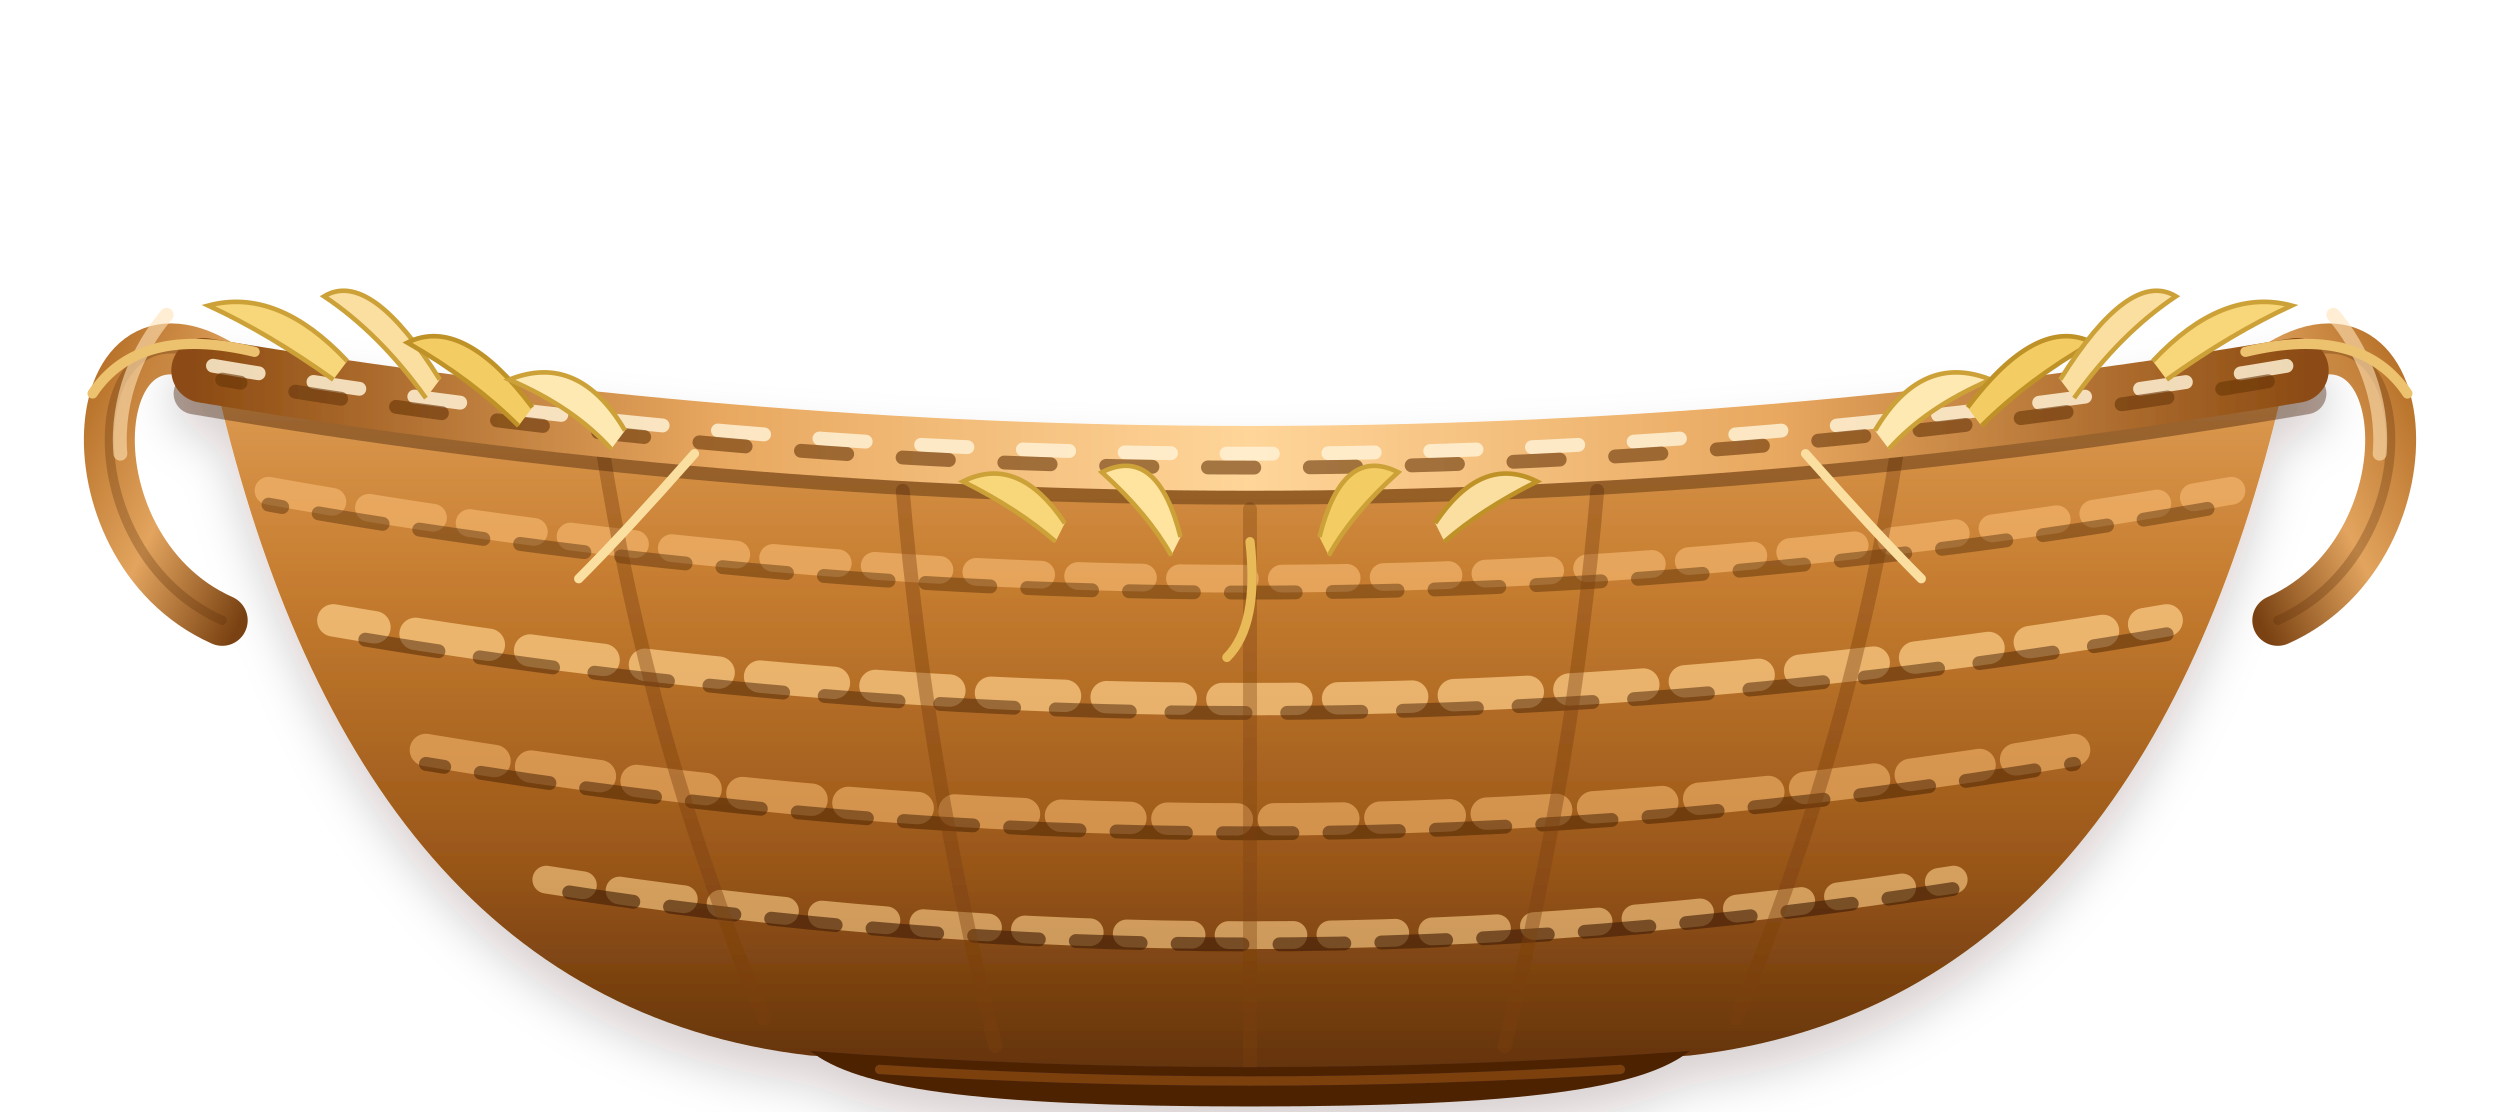
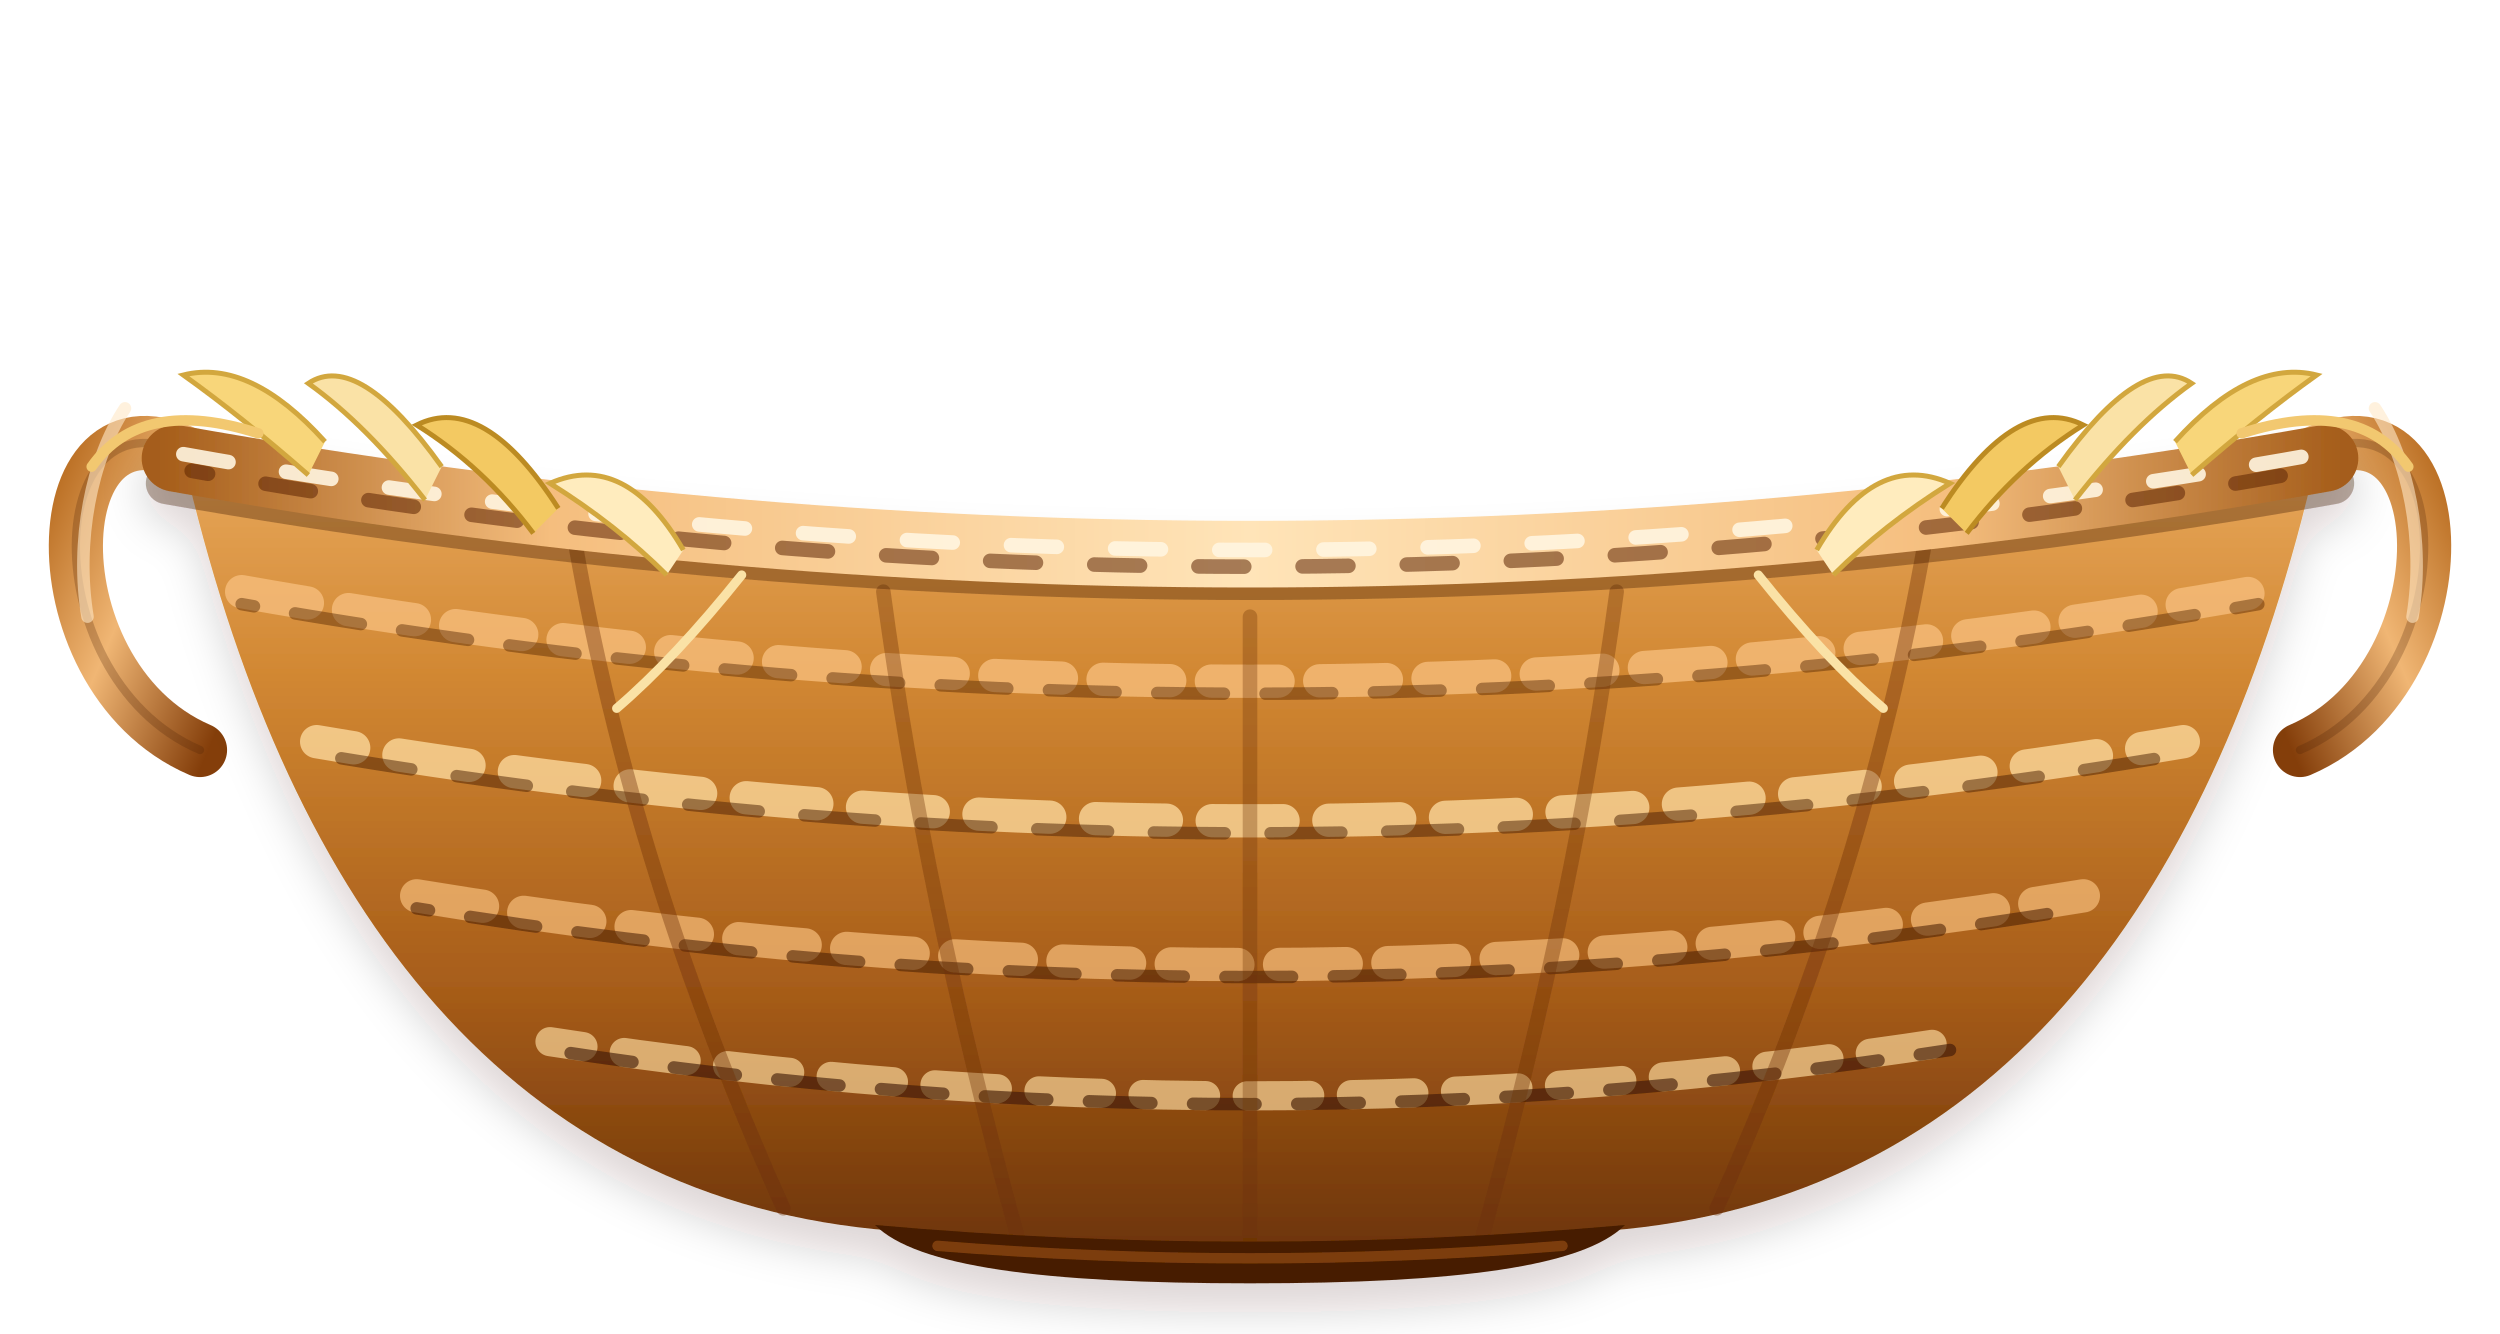
- <svg xmlns="http://www.w3.org/2000/svg" viewBox="0 0 540 240" fill="none" class="basket-front-svg">
+ <svg xmlns="http://www.w3.org/2000/svg" viewBox="0 0 600 320" fill="none" class="basket-front-svg">
  <defs>
-     <linearGradient id="basketBodyGrad" x1="0%" y1="0%" x2="0%" y2="100%">
-       <stop offset="0%" stop-color="#df9d54" />
-       <stop offset="30%" stop-color="#c67d30" />
-       <stop offset="70%" stop-color="#9a5719" />
-       <stop offset="100%" stop-color="#64330a" />
+     <linearGradient id="wickerBodyGrad" x1="0%" y1="0%" x2="0%" y2="100%">
+       <stop offset="0%" stop-color="#e8a85c" />
+       <stop offset="28%" stop-color="#d18732" />
+       <stop offset="68%" stop-color="#a65c19" />
+       <stop offset="100%" stop-color="#6e3508" />
    </linearGradient>
-     <linearGradient id="basketRimGrad" x1="0%" y1="0%" x2="100%" y2="0%">
-       <stop offset="0%" stop-color="#8c4b12" />
-       <stop offset="25%" stop-color="#e8a860" />
-       <stop offset="50%" stop-color="#ffd599" />
-       <stop offset="75%" stop-color="#e8a860" />
-       <stop offset="100%" stop-color="#8c4b12" />
+     <linearGradient id="rimBraidedGrad" x1="0%" y1="0%" x2="100%" y2="0%">
+       <stop offset="0%" stop-color="#a55d1a" />
+       <stop offset="18%" stop-color="#f5be7e" />
+       <stop offset="50%" stop-color="#ffe4b8" />
+       <stop offset="82%" stop-color="#f5be7e" />
+       <stop offset="100%" stop-color="#a55d1a" />
    </linearGradient>
-     <linearGradient id="handleGradLeft" x1="0%" y1="0%" x2="100%" y2="100%">
-       <stop offset="0%" stop-color="#b8722a" />
-       <stop offset="50%" stop-color="#e2a45e" />
-       <stop offset="100%" stop-color="#7a4212" />
+     <linearGradient id="handleLeftGrad" x1="0%" y1="0%" x2="100%" y2="100%">
+       <stop offset="0%" stop-color="#bc7126" />
+       <stop offset="45%" stop-color="#f0b674" />
+       <stop offset="100%" stop-color="#843e0a" />
    </linearGradient>
-     <linearGradient id="handleGradRight" x1="100%" y1="0%" x2="0%" y2="100%">
-       <stop offset="0%" stop-color="#b8722a" />
-       <stop offset="50%" stop-color="#e2a45e" />
-       <stop offset="100%" stop-color="#7a4212" />
+     <linearGradient id="handleRightGrad" x1="100%" y1="0%" x2="0%" y2="100%">
+       <stop offset="0%" stop-color="#bc7126" />
+       <stop offset="45%" stop-color="#f0b674" />
+       <stop offset="100%" stop-color="#843e0a" />
    </linearGradient>
-     <filter id="basketDropShadow" x="-10%" y="-10%" width="120%" height="130%">
-       <feDropShadow dx="0" dy="6" stdDeviation="5" flood-color="#2a1405" flood-opacity="0.18" />
+     <filter id="softBasketGlow" x="-10%" y="-10%" width="120%" height="130%">
+       <feDropShadow dx="0" dy="7" stdDeviation="5" flood-color="#2a1202" flood-opacity="0.16" />
    </filter>
  </defs>
  <g class="basket-handle-left">
-     <path d="M 52 82 C 18 55 12 118 48 134" stroke="url(#handleGradLeft)" stroke-width="11" stroke-linecap="round" fill="none" />
-     <path d="M 52 82 C 18 55 12 118 48 134" stroke="#5a2d07" stroke-width="2" stroke-linecap="round" fill="none" opacity="0.3" />
-     <path d="M 36 68 C 30 75 25 86 26 98" stroke="#ffe2b5" stroke-width="3" stroke-linecap="round" fill="none" opacity="0.6" />
+     <path d="M 50 112 C 10 85 6 162 48 180" stroke="url(#handleLeftGrad)" stroke-width="13" stroke-linecap="round" fill="none" />
+     <path d="M 50 112 C 10 85 6 162 48 180" stroke="#4a2003" stroke-width="2" stroke-linecap="round" fill="none" opacity="0.25" />
+     <path d="M 30 98 C 22 110 18 130 21 148" stroke="#ffe8c6" stroke-width="3" stroke-linecap="round" fill="none" opacity="0.6" />
  </g>
  <g class="basket-handle-right">
-     <path d="M 488 82 C 522 55 528 118 492 134" stroke="url(#handleGradRight)" stroke-width="11" stroke-linecap="round" fill="none" />
-     <path d="M 488 82 C 522 55 528 118 492 134" stroke="#5a2d07" stroke-width="2" stroke-linecap="round" fill="none" opacity="0.3" />
-     <path d="M 504 68 C 510 75 515 86 514 98" stroke="#ffe2b5" stroke-width="3" stroke-linecap="round" fill="none" opacity="0.6" />
+     <path d="M 550 112 C 590 85 594 162 552 180" stroke="url(#handleRightGrad)" stroke-width="13" stroke-linecap="round" fill="none" />
+     <path d="M 550 112 C 590 85 594 162 552 180" stroke="#4a2003" stroke-width="2" stroke-linecap="round" fill="none" opacity="0.25" />
+     <path d="M 570 98 C 578 110 582 130 579 148" stroke="#ffe8c6" stroke-width="3" stroke-linecap="round" fill="none" opacity="0.6" />
  </g>
-   <g filter="url(#basketDropShadow)">
-     <path d="M 46 80              Q 270 118 494 80              C 475 165 435 220 365 228              Q 270 234 175 228              C 105 220 65 165 46 80 Z" fill="url(#basketBodyGrad)" />
-     <path d="M 58 106 Q 270 144 482 106" stroke="#f0b168" stroke-width="6" stroke-linecap="round" fill="none" stroke-dasharray="14 8" opacity="0.75" />
-     <path d="M 58 109 Q 270 147 482 109" stroke="#552c08" stroke-width="3" stroke-linecap="round" fill="none" stroke-dasharray="14 8" stroke-dashoffset="11" opacity="0.45" />
-     <path d="M 72 134 Q 270 168 468 134" stroke="#ffd08a" stroke-width="7" stroke-linecap="round" fill="none" stroke-dasharray="16 9" stroke-dashoffset="7" opacity="0.7" />
-     <path d="M 72 137 Q 270 171 468 137" stroke="#4a2405" stroke-width="3" stroke-linecap="round" fill="none" stroke-dasharray="16 9" stroke-dashoffset="18" opacity="0.5" />
-     <path d="M 92 162 Q 270 192 448 162" stroke="#f0b168" stroke-width="7" stroke-linecap="round" fill="none" stroke-dasharray="15 8" opacity="0.65" />
-     <path d="M 92 165 Q 270 195 448 165" stroke="#4a2405" stroke-width="3" stroke-linecap="round" fill="none" stroke-dasharray="15 8" stroke-dashoffset="11" opacity="0.55" />
-     <path d="M 118 190 Q 270 214 422 190" stroke="#ffd08a" stroke-width="6" stroke-linecap="round" fill="none" stroke-dasharray="14 8" stroke-dashoffset="6" opacity="0.6" />
-     <path d="M 118 192 Q 270 216 422 192" stroke="#3d1b02" stroke-width="3" stroke-linecap="round" fill="none" stroke-dasharray="14 8" stroke-dashoffset="17" opacity="0.6" />
-     <path d="M 130 96 Q 140 160 165 220" stroke="#7a3f0d" stroke-width="3" stroke-linecap="round" fill="none" opacity="0.4" />
-     <path d="M 195 106 Q 200 165 215 226" stroke="#7a3f0d" stroke-width="3" stroke-linecap="round" fill="none" opacity="0.4" />
-     <path d="M 270 110 Q 270 170 270 230" stroke="#7a3f0d" stroke-width="3" stroke-linecap="round" fill="none" opacity="0.35" />
-     <path d="M 345 106 Q 340 165 325 226" stroke="#7a3f0d" stroke-width="3" stroke-linecap="round" fill="none" opacity="0.4" />
-     <path d="M 410 96 Q 400 160 375 220" stroke="#7a3f0d" stroke-width="3" stroke-linecap="round" fill="none" opacity="0.4" />
-     <path d="M 175 227 Q 270 234 365 227 C 355 235 330 239 270 239 C 210 239 185 235 175 227 Z" fill="#4d2406" />
-     <path d="M 190 231 Q 270 236 350 231" stroke="#874712" stroke-width="2" stroke-linecap="round" fill="none" opacity="0.8" />
-     <path d="M 42 85 Q 270 124 498 85" stroke="#3b1c04" stroke-width="9" stroke-linecap="round" fill="none" opacity="0.4" />
-     <path d="M 44 80 Q 270 118 496 80" stroke="url(#basketRimGrad)" stroke-width="14" stroke-linecap="round" fill="none" />
-     <path d="M 46 79 Q 270 117 494 79" stroke="#fff1d4" stroke-width="3" stroke-linecap="round" fill="none" stroke-dasharray="10 12" opacity="0.85" />
-     <path d="M 48 82 Q 270 120 492 82" stroke="#683508" stroke-width="3" stroke-linecap="round" fill="none" stroke-dasharray="10 12" stroke-dashoffset="6" opacity="0.6" />
+   <g filter="url(#softBasketGlow)">
+     <path d="M 44 110              Q 300 156 556 110              C 532 215 480 286 390 295              Q 300 302 210 295              C 120 286 68 215 44 110 Z" fill="url(#wickerBodyGrad)" />
+     <path d="M 58 142 Q 300 185 542 142" stroke="#f6bd7a" stroke-width="8" stroke-linecap="round" fill="none" stroke-dasharray="16 10" opacity="0.8" />
+     <path d="M 58 145 Q 300 188 542 145" stroke="#542502" stroke-width="3" stroke-linecap="round" fill="none" stroke-dasharray="16 10" stroke-dashoffset="13" opacity="0.45" />
+     <path d="M 76 178 Q 300 216 524 178" stroke="#ffdda2" stroke-width="8" stroke-linecap="round" fill="none" stroke-dasharray="17 11" stroke-dashoffset="8" opacity="0.75" />
+     <path d="M 76 181 Q 300 219 524 181" stroke="#4a2001" stroke-width="3" stroke-linecap="round" fill="none" stroke-dasharray="17 11" stroke-dashoffset="22" opacity="0.5" />
+     <path d="M 100 215 Q 300 248 500 215" stroke="#f6bd7a" stroke-width="8" stroke-linecap="round" fill="none" stroke-dasharray="16 10" opacity="0.7" />
+     <path d="M 100 218 Q 300 251 500 218" stroke="#461b01" stroke-width="3" stroke-linecap="round" fill="none" stroke-dasharray="16 10" stroke-dashoffset="13" opacity="0.55" />
+     <path d="M 132 250 Q 300 276 468 250" stroke="#ffdda2" stroke-width="7" stroke-linecap="round" fill="none" stroke-dasharray="15 10" stroke-dashoffset="7" opacity="0.65" />
+     <path d="M 132 252 Q 300 278 468 252" stroke="#381400" stroke-width="3" stroke-linecap="round" fill="none" stroke-dasharray="15 10" stroke-dashoffset="20" opacity="0.6" />
+     <path d="M 138 130 Q 152 210 188 290" stroke="#6b2e04" stroke-width="3.5" stroke-linecap="round" fill="none" opacity="0.38" />
+     <path d="M 212 142 Q 222 216 244 296" stroke="#6b2e04" stroke-width="3.5" stroke-linecap="round" fill="none" opacity="0.35" />
+     <path d="M 300 148 Q 300 220 300 300" stroke="#6b2e04" stroke-width="3.5" stroke-linecap="round" fill="none" opacity="0.32" />
+     <path d="M 388 142 Q 378 216 356 296" stroke="#6b2e04" stroke-width="3.5" stroke-linecap="round" fill="none" opacity="0.35" />
+     <path d="M 462 130 Q 448 210 412 290" stroke="#6b2e04" stroke-width="3.5" stroke-linecap="round" fill="none" opacity="0.38" />
+     <path d="M 210 294 Q 300 302 390 294 C 380 304 350 308 300 308 C 250 308 220 304 210 294 Z" fill="#461c02" />
+     <path d="M 225 299 Q 300 305 375 299" stroke="#8a450b" stroke-width="2.5" stroke-linecap="round" fill="none" opacity="0.8" />
+     <path d="M 40 116 Q 300 162 560 116" stroke="#3c1801" stroke-width="10" stroke-linecap="round" fill="none" opacity="0.35" />
+     <path d="M 42 110 Q 300 156 558 110" stroke="url(#rimBraidedGrad)" stroke-width="16" stroke-linecap="round" fill="none" />
+     <path d="M 44 109 Q 300 155 556 109" stroke="#fff5e0" stroke-width="3.5" stroke-linecap="round" fill="none" stroke-dasharray="11 14" opacity="0.9" />
+     <path d="M 46 113 Q 300 159 554 113" stroke="#5d2403" stroke-width="3.5" stroke-linecap="round" fill="none" stroke-dasharray="11 14" stroke-dashoffset="7" opacity="0.55" />
  </g>
  <g class="basket-straw-tufts">
-     <path d="M 75 78 Q 60 62 45 66 Q 58 72 72 82" fill="#f8d67a" stroke="#cca138" stroke-width="1" />
-     <path d="M 95 82 Q 80 58 70 64 Q 82 72 92 86" fill="#fadfa0" stroke="#cca138" stroke-width="1" />
-     <path d="M 115 88 Q 100 68 88 74 Q 102 82 112 92" fill="#f4cc64" stroke="#bf9228" stroke-width="1" />
-     <path d="M 135 93 Q 125 76 110 82 Q 124 88 132 97" fill="#ffe9b3" stroke="#cca138" stroke-width="1" />
-     <path d="M 230 113 Q 220 98 208 104 Q 220 110 228 117" fill="#f8d67a" stroke="#cca138" stroke-width="1" />
-     <path d="M 255 116 Q 250 96 238 102 Q 248 111 253 120" fill="#ffe4a0" stroke="#cca138" stroke-width="1" />
-     <path d="M 285 116 Q 290 96 302 102 Q 292 111 287 120" fill="#f4cc64" stroke="#cca138" stroke-width="1" />
-     <path d="M 310 113 Q 320 98 332 104 Q 320 110 312 117" fill="#fadfa0" stroke="#bf9228" stroke-width="1" />
-     <path d="M 405 93 Q 415 76 430 82 Q 416 88 408 97" fill="#ffe9b3" stroke="#cca138" stroke-width="1" />
-     <path d="M 425 88 Q 440 68 452 74 Q 438 82 428 92" fill="#f4cc64" stroke="#bf9228" stroke-width="1" />
-     <path d="M 445 82 Q 460 58 470 64 Q 458 72 448 86" fill="#fadfa0" stroke="#cca138" stroke-width="1" />
-     <path d="M 465 78 Q 480 62 495 66 Q 482 72 468 82" fill="#f8d67a" stroke="#cca138" stroke-width="1" />
-     <path d="M 55 76 Q 30 70 20 85" stroke="#ecc26e" stroke-width="2.2" stroke-linecap="round" fill="none" />
-     <path d="M 150 98 Q 135 115 125 125" stroke="#fadfa0" stroke-width="2" stroke-linecap="round" fill="none" />
-     <path d="M 270 117 Q 272 135 265 142" stroke="#e8ba58" stroke-width="2" stroke-linecap="round" fill="none" />
-     <path d="M 390 98 Q 405 115 415 125" stroke="#fadfa0" stroke-width="2" stroke-linecap="round" fill="none" />
-     <path d="M 485 76 Q 510 70 520 85" stroke="#ecc26e" stroke-width="2.2" stroke-linecap="round" fill="none" />
+     <path d="M 78 106 Q 60 86 44 90 Q 58 100 74 114" fill="#f8d67a" stroke="#d2a73e" stroke-width="1.2" />
+     <path d="M 106 112 Q 86 84 74 92 Q 88 102 102 120" fill="#fae2a6" stroke="#d2a73e" stroke-width="1.2" />
+     <path d="M 134 122 Q 116 94 100 102 Q 116 112 128 128" fill="#f3c962" stroke="#bc8b22" stroke-width="1.2" />
+     <path d="M 164 132 Q 150 108 132 116 Q 148 126 160 138" fill="#ffecbe" stroke="#d2a73e" stroke-width="1.2" />
+     <path d="M 436 132 Q 450 108 468 116 Q 452 126 440 138" fill="#ffecbe" stroke="#d2a73e" stroke-width="1.2" />
+     <path d="M 466 122 Q 484 94 500 102 Q 484 112 472 128" fill="#f3c962" stroke="#bc8b22" stroke-width="1.2" />
+     <path d="M 494 112 Q 514 84 526 92 Q 512 102 498 120" fill="#fae2a6" stroke="#d2a73e" stroke-width="1.2" />
+     <path d="M 522 106 Q 540 86 556 90 Q 542 100 526 114" fill="#f8d67a" stroke="#d2a73e" stroke-width="1.2" />
+     <path d="M 62 104 Q 34 95 22 112" stroke="#f2c870" stroke-width="2.5" stroke-linecap="round" fill="none" />
+     <path d="M 178 138 Q 162 158 148 170" stroke="#fae2a6" stroke-width="2.2" stroke-linecap="round" fill="none" />
+     <path d="M 422 138 Q 438 158 452 170" stroke="#fae2a6" stroke-width="2.2" stroke-linecap="round" fill="none" />
+     <path d="M 538 104 Q 566 95 578 112" stroke="#f2c870" stroke-width="2.5" stroke-linecap="round" fill="none" />
  </g>
</svg>
